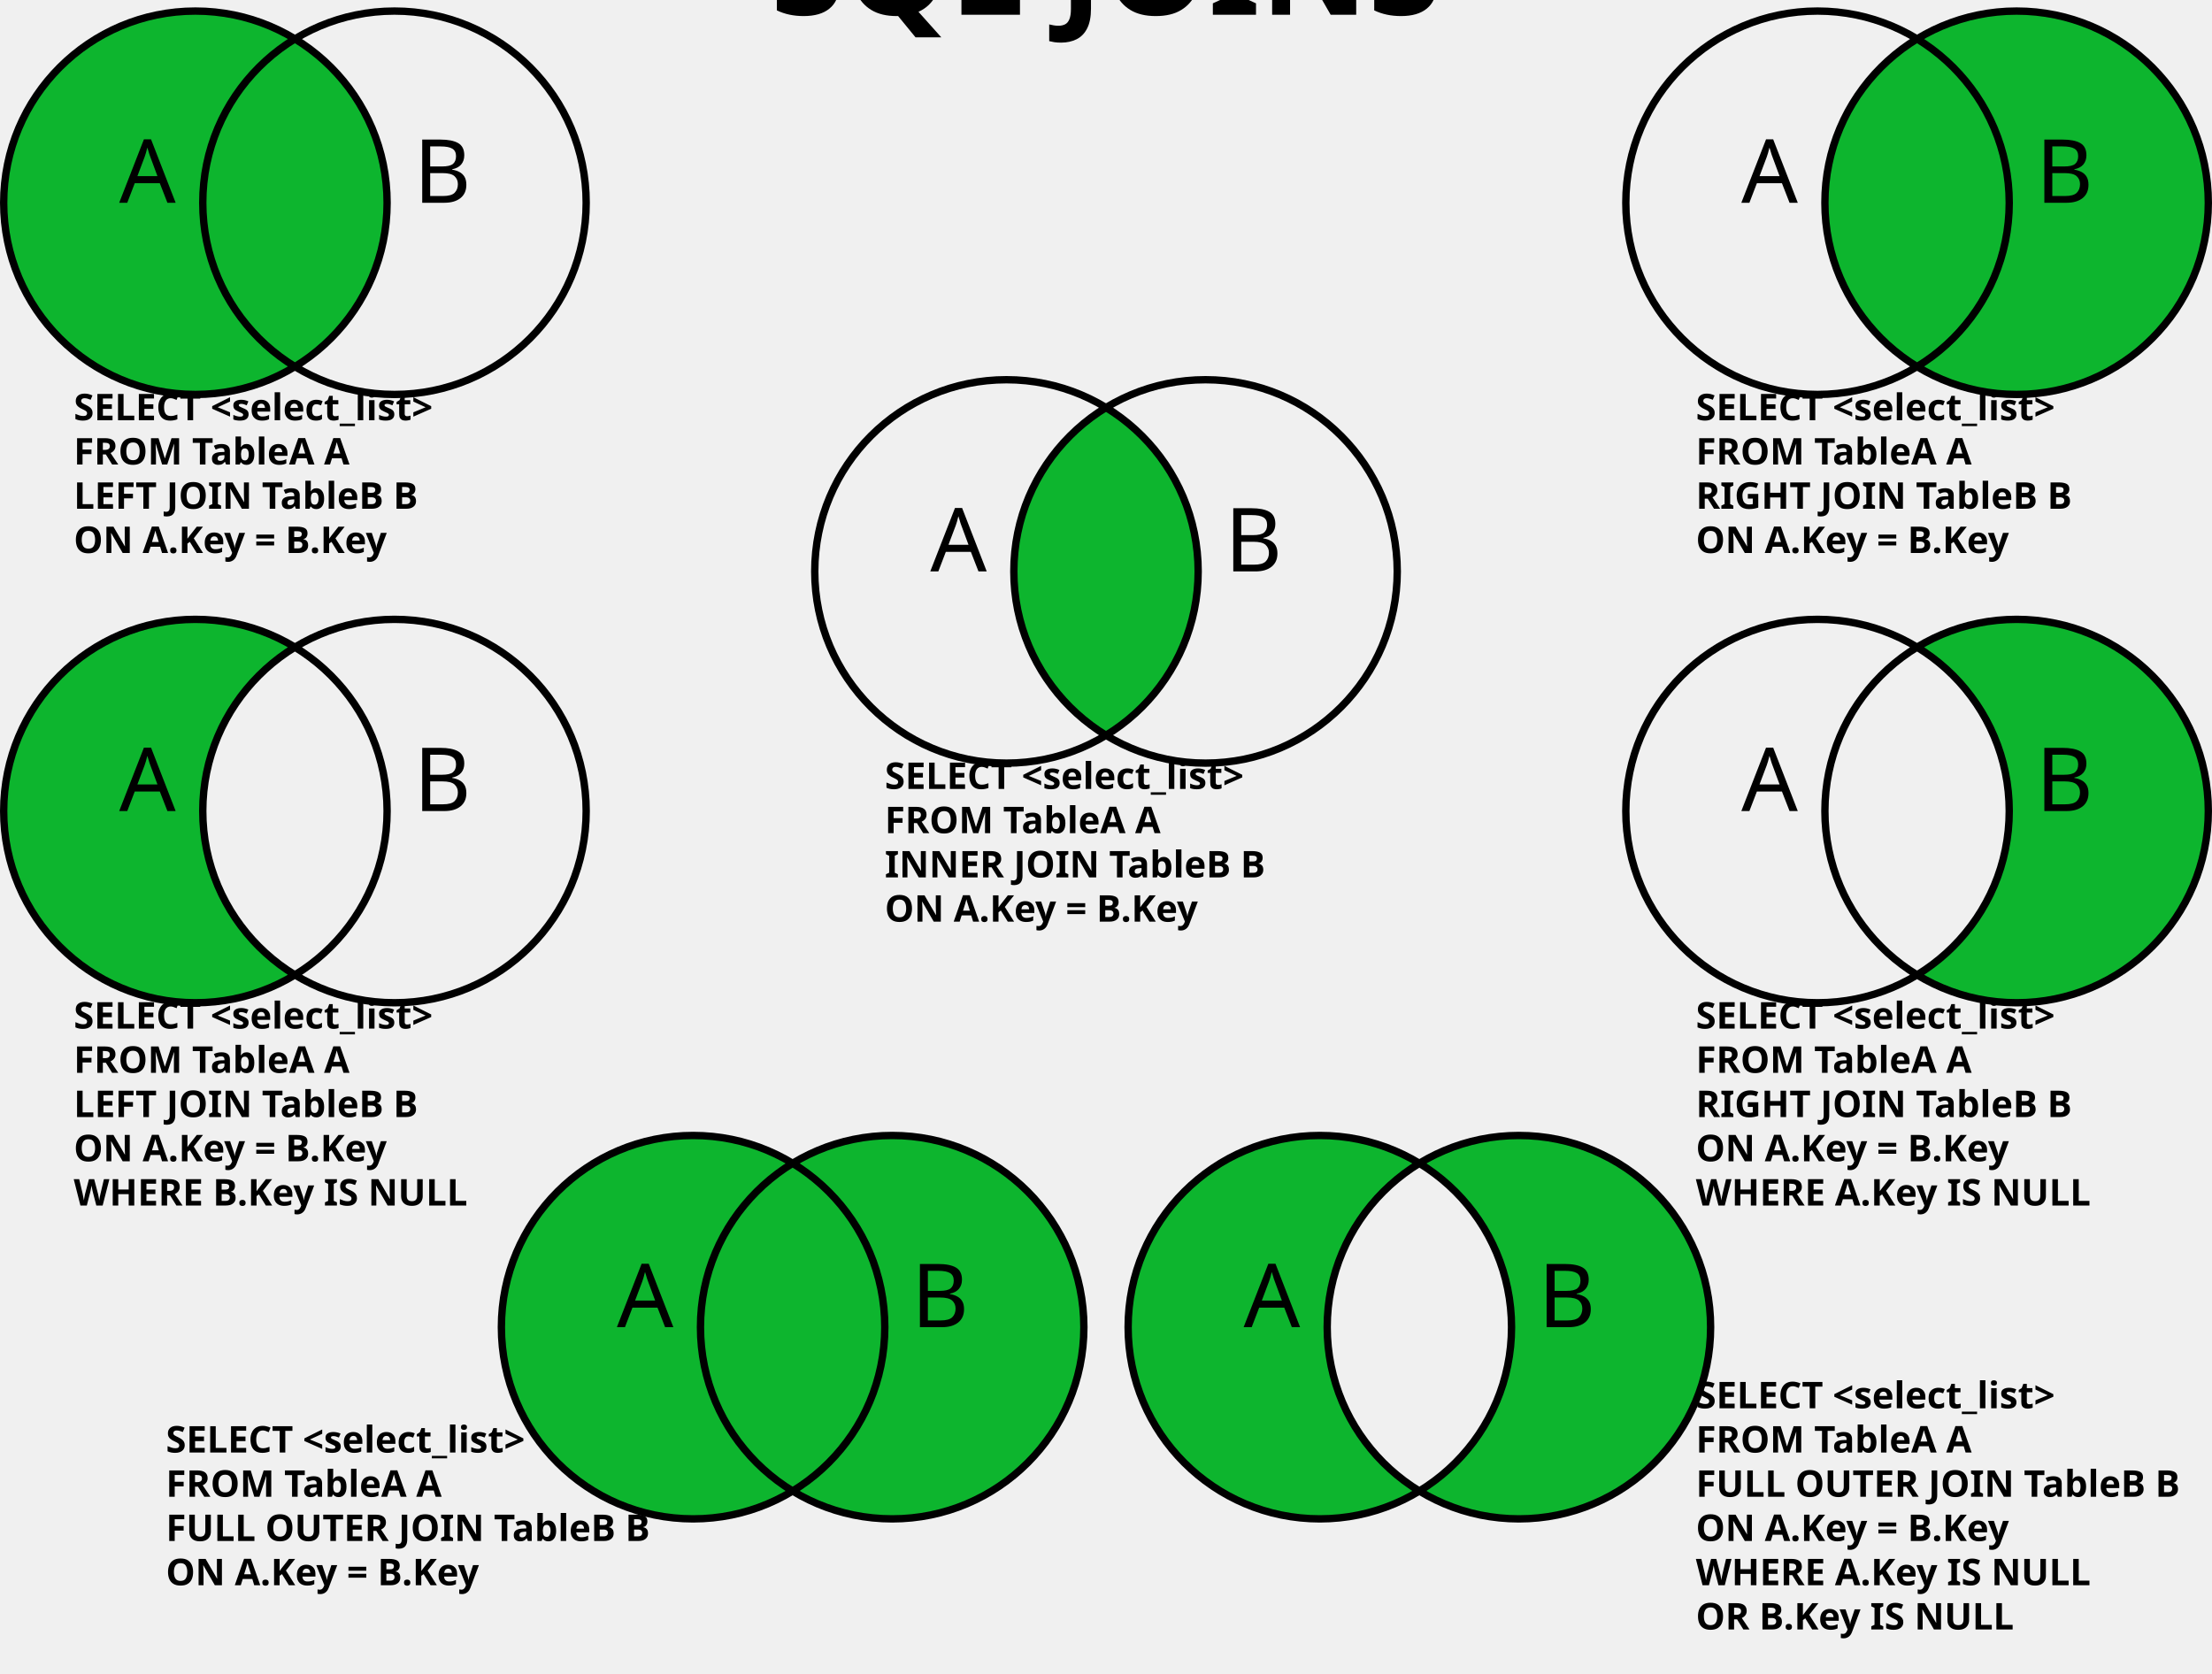
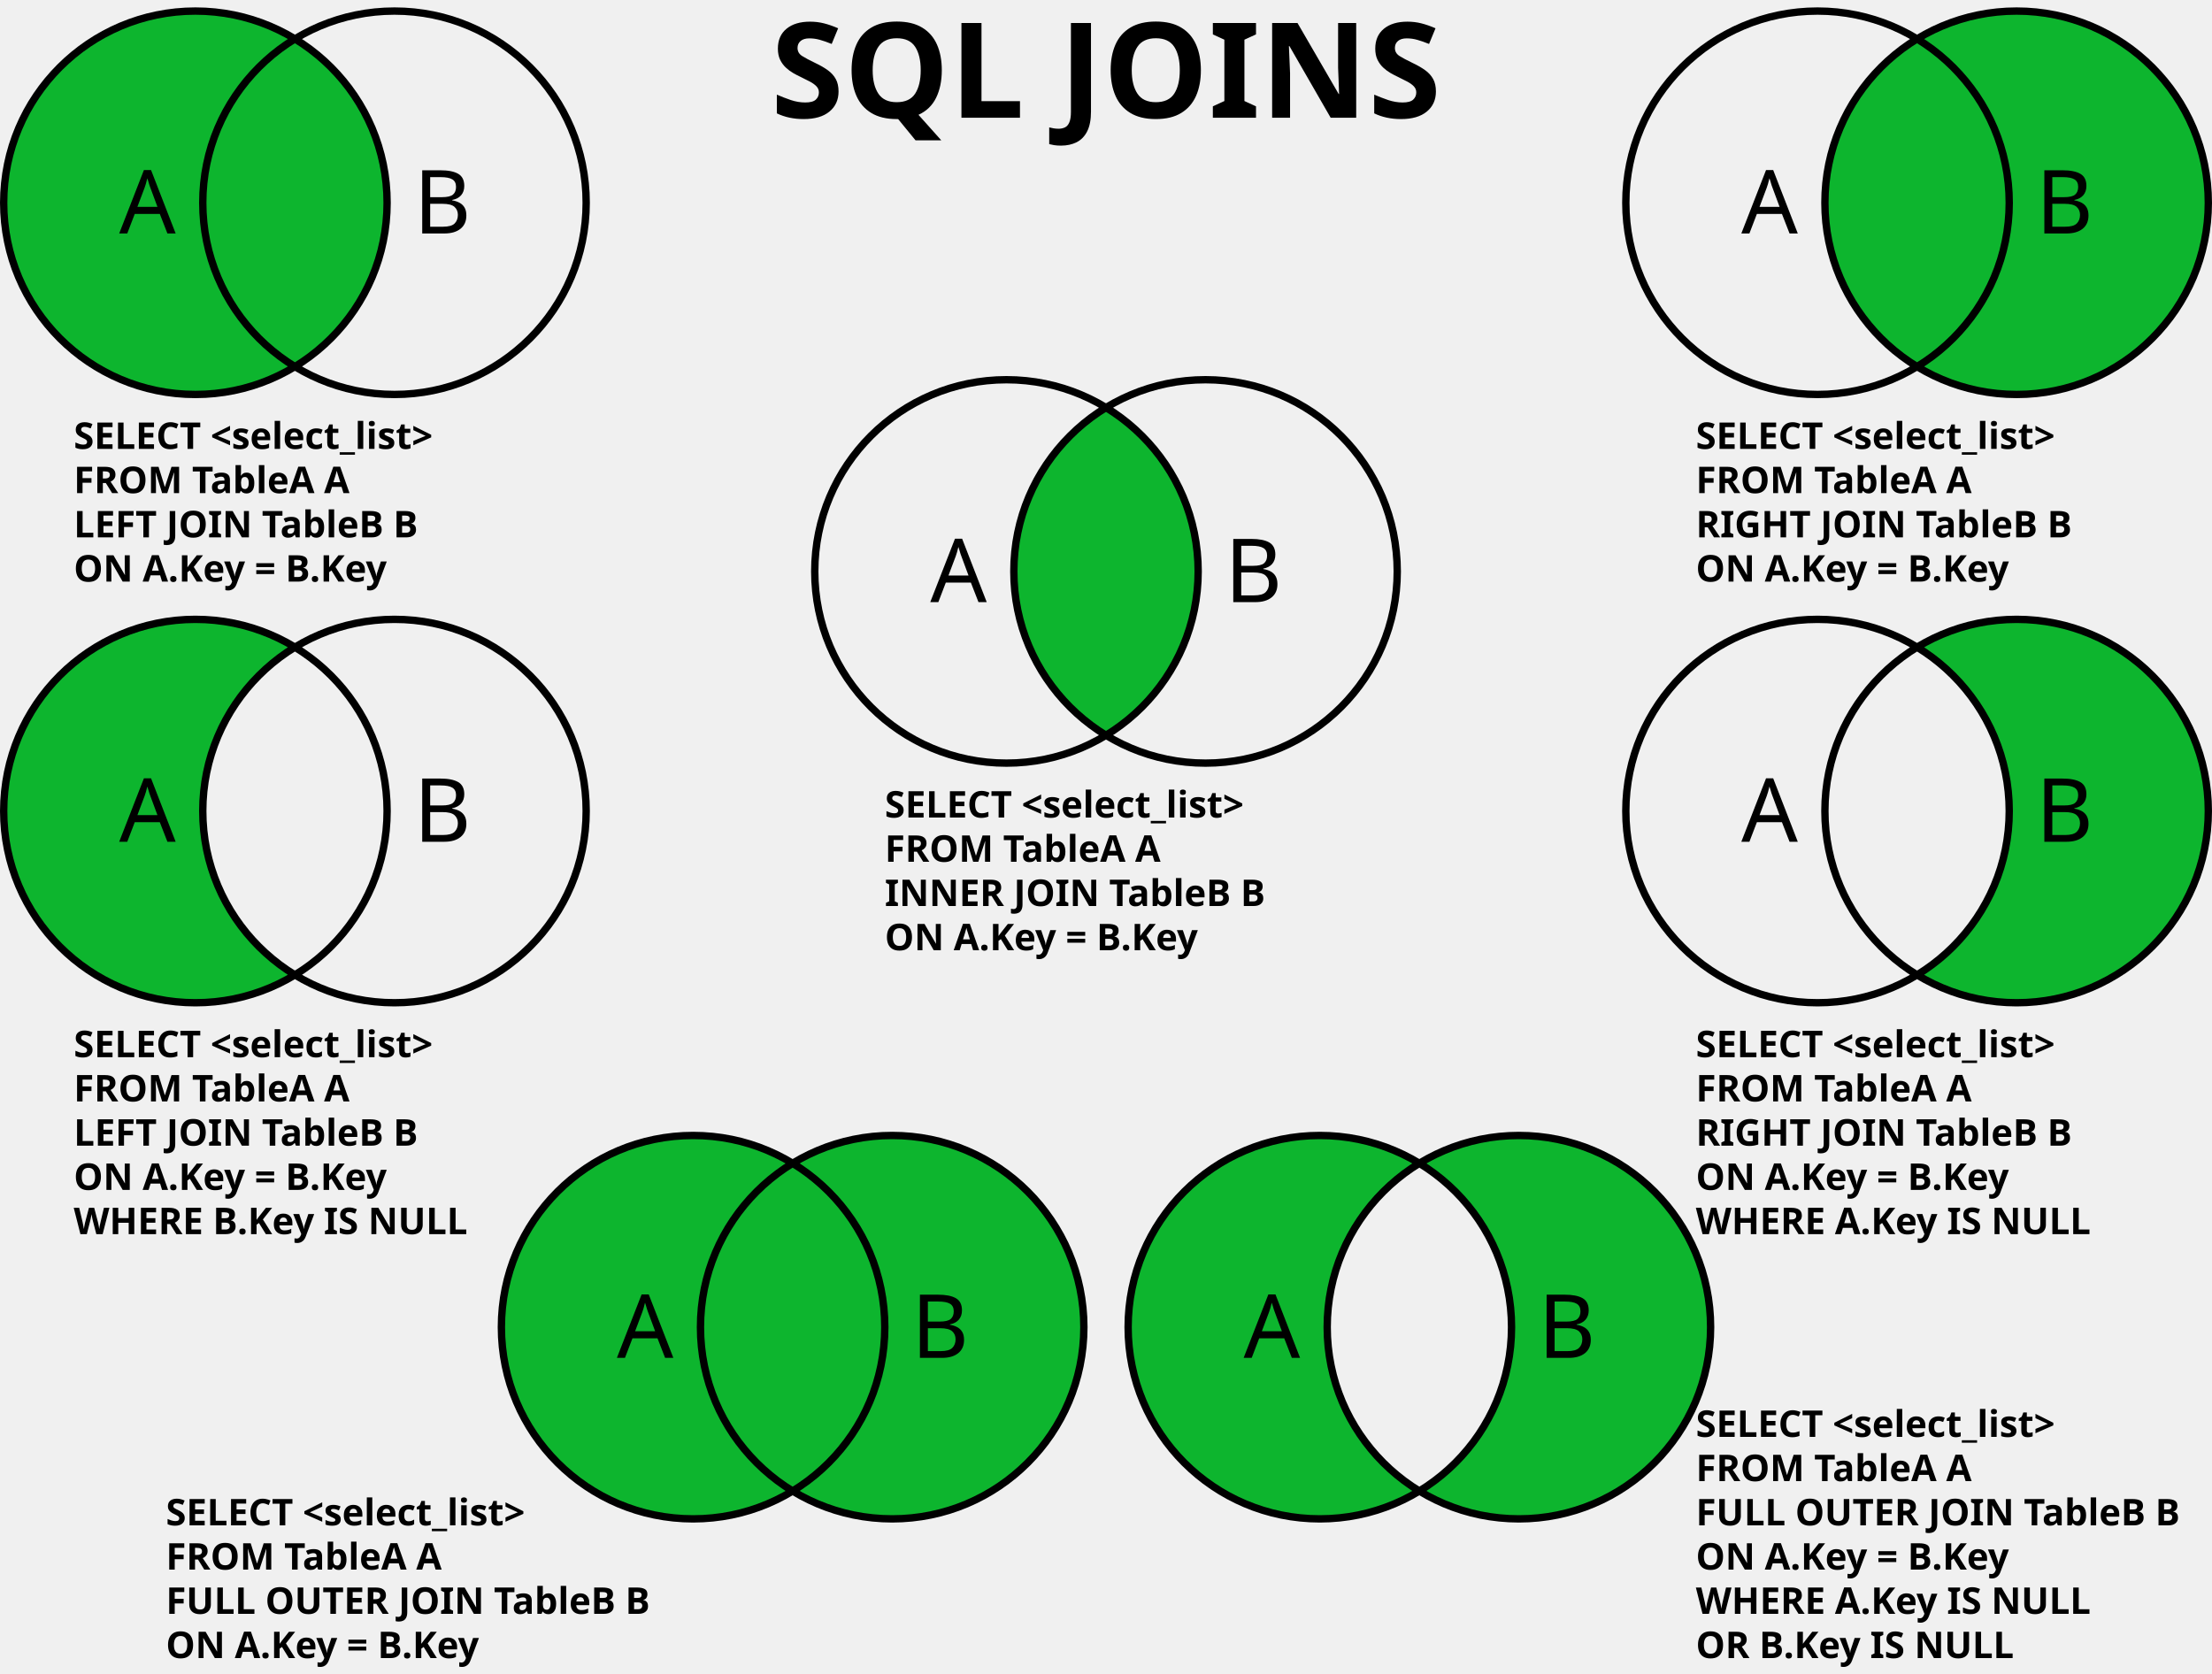
<svg xmlns="http://www.w3.org/2000/svg" xmlns:xlink="http://www.w3.org/1999/xlink" viewBox="0 0 600 454" wigth="600px" height="454px" version="1.1">
  <defs id="defs4">
    <style id="style4">
.filled {
    fill: #0db52e;
}
.lines {
    stroke: #000;
    stroke-width: 2px;
    fill: none;
}
text {
    font-family: sans-serif;
}
.label {
    font-size: 24px;
    text-anchor: middle;
-     alignment-baseline: middle;
+     dominant-baseline: middle;
}
.sql {
    font-size: 10px;
    font-weight: bold;
    text-anchor: left;
-     alignment-baseline: hanging;
+     dominant-baseline: hanging;
}
.title {
    font-size: 36px;
    font-weight: bold;
    text-anchor: middle;
-     alignment-baseline: hanging;
+     dominant-baseline: hanging;
}
</style>
    <mask id="mask_side">
      <path style="fill: #fff; fill-rule: evenodd" d="M-27,0m-52,0a52,52 0 1,0 104,0a52,52 0 1,0 -104,0 M27,0m-52,0a52,52 0 1,0 104,0a52,52 0 1,0 -104,0" />
    </mask>
    <mask id="mask_circle">
      <path style="fill: #fff" d="M27,0m-52,0a52,52 0 1,0 104,0a52,52 0 1,0 -104,0" />
    </mask>
    <path id="join_c" class="filled" mask="url(#mask_circle)" d="M-27,0m-52,0a52,52 0 1,0 104,0a52,52 0 1,0 -104,0" />
    <path id="join_a" class="filled" mask="url(#mask_side)" d="M-27,0m-52,0a52,52 0 1,0 104,0a52,52 0 1,0 -104,0" />
    <path id="join_b" class="filled" mask="url(#mask_side)" d="M27,0m-52,0a52,52 0 1,0 104,0a52,52 0 1,0 -104,0" />
    <g id="join_l">
      <path class="lines" d="M -79,0 A 52,52 0 0 0 25,0 52,52 0 1 0 -79,0 m 54,0 A 52,52 0 0 0 79,0 52,52 0 1 0 -25,0" />
      <text class="label" x="-40" y="0">A</text>
      <text class="label" x="40" y="0">B</text>
    </g>
  </defs>
  <g transform="translate(300, 0)">
    <text class="title" y="4">SQL JOINS</text>
    <g transform="translate(-220, 55)">
      <use xlink:href="#join_c" />
      <use xlink:href="#join_a" />
      <use xlink:href="#join_l" />
      <g transform="translate(-60, 59)">
        <text class="sql" y="0">SELECT &lt;select_list&gt;</text>
        <text class="sql" y="12">FROM TableA A</text>
        <text class="sql" y="24">LEFT JOIN TableB B</text>
        <text class="sql" y="36">ON A.Key = B.Key</text>
      </g>
    </g>
    <g transform="translate(220, 55)">
      <use xlink:href="#join_c" />
      <use xlink:href="#join_b" />
      <use xlink:href="#join_l" />
      <g transform="translate(-60, 59)">
        <text class="sql" y="0">SELECT &lt;select_list&gt;</text>
        <text class="sql" y="12">FROM TableA A</text>
        <text class="sql" y="24">RIGHT JOIN TableB B</text>
        <text class="sql" y="36">ON A.Key = B.Key</text>
      </g>
    </g>
    <g transform="translate(-220, 220)">
      <use xlink:href="#join_a" />
      <use xlink:href="#join_l" />
      <g transform="translate(-60, 59)">
        <text class="sql" y="0">SELECT &lt;select_list&gt;</text>
        <text class="sql" y="12">FROM TableA A</text>
        <text class="sql" y="24">LEFT JOIN TableB B</text>
        <text class="sql" y="36">ON A.Key = B.Key</text>
        <text class="sql" y="48">WHERE B.Key IS NULL</text>
      </g>
    </g>
    <g transform="translate(220, 220)">
      <use xlink:href="#join_b" />
      <use xlink:href="#join_l" />
      <g transform="translate(-60, 59)">
        <text class="sql" y="0">SELECT &lt;select_list&gt;</text>
        <text class="sql" y="12">FROM TableA A</text>
        <text class="sql" y="24">RIGHT JOIN TableB B</text>
        <text class="sql" y="36">ON A.Key = B.Key</text>
        <text class="sql" y="48">WHERE A.Key IS NULL</text>
      </g>
    </g>
    <g transform="translate(0, 155)">
      <use xlink:href="#join_c" />
      <use xlink:href="#join_l" />
      <g transform="translate(-60, 59)">
        <text class="sql" y="0">SELECT &lt;select_list&gt;</text>
        <text class="sql" y="12">FROM TableA A</text>
        <text class="sql" y="24">INNER JOIN TableB B</text>
        <text class="sql" y="36">ON A.Key = B.Key</text>
      </g>
    </g>
    <g transform="translate(-85, 360)">
      <use xlink:href="#join_c" />
      <use xlink:href="#join_a" />
      <use xlink:href="#join_b" />
      <use xlink:href="#join_l" />
-       <g transform="translate(-170, 34)">
+       <g transform="translate(-170, 46)">
        <text class="sql" y="0">SELECT &lt;select_list&gt;</text>
        <text class="sql" y="12">FROM TableA A</text>
        <text class="sql" y="24">FULL OUTER JOIN TableB B</text>
        <text class="sql" y="36">ON A.Key = B.Key</text>
      </g>
    </g>
    <g transform="translate(85, 360)">
      <use xlink:href="#join_a" />
      <use xlink:href="#join_b" />
      <use xlink:href="#join_l" />
      <g transform="translate(75, 22)">
        <text class="sql" y="0">SELECT &lt;select_list&gt;</text>
        <text class="sql" y="12">FROM TableA A</text>
        <text class="sql" y="24">FULL OUTER JOIN TableB B</text>
        <text class="sql" y="36">ON A.Key = B.Key</text>
        <text class="sql" y="48">WHERE A.Key IS NULL</text>
        <text class="sql" y="60">OR B.Key IS NULL</text>
      </g>
    </g>
  </g>
</svg>
